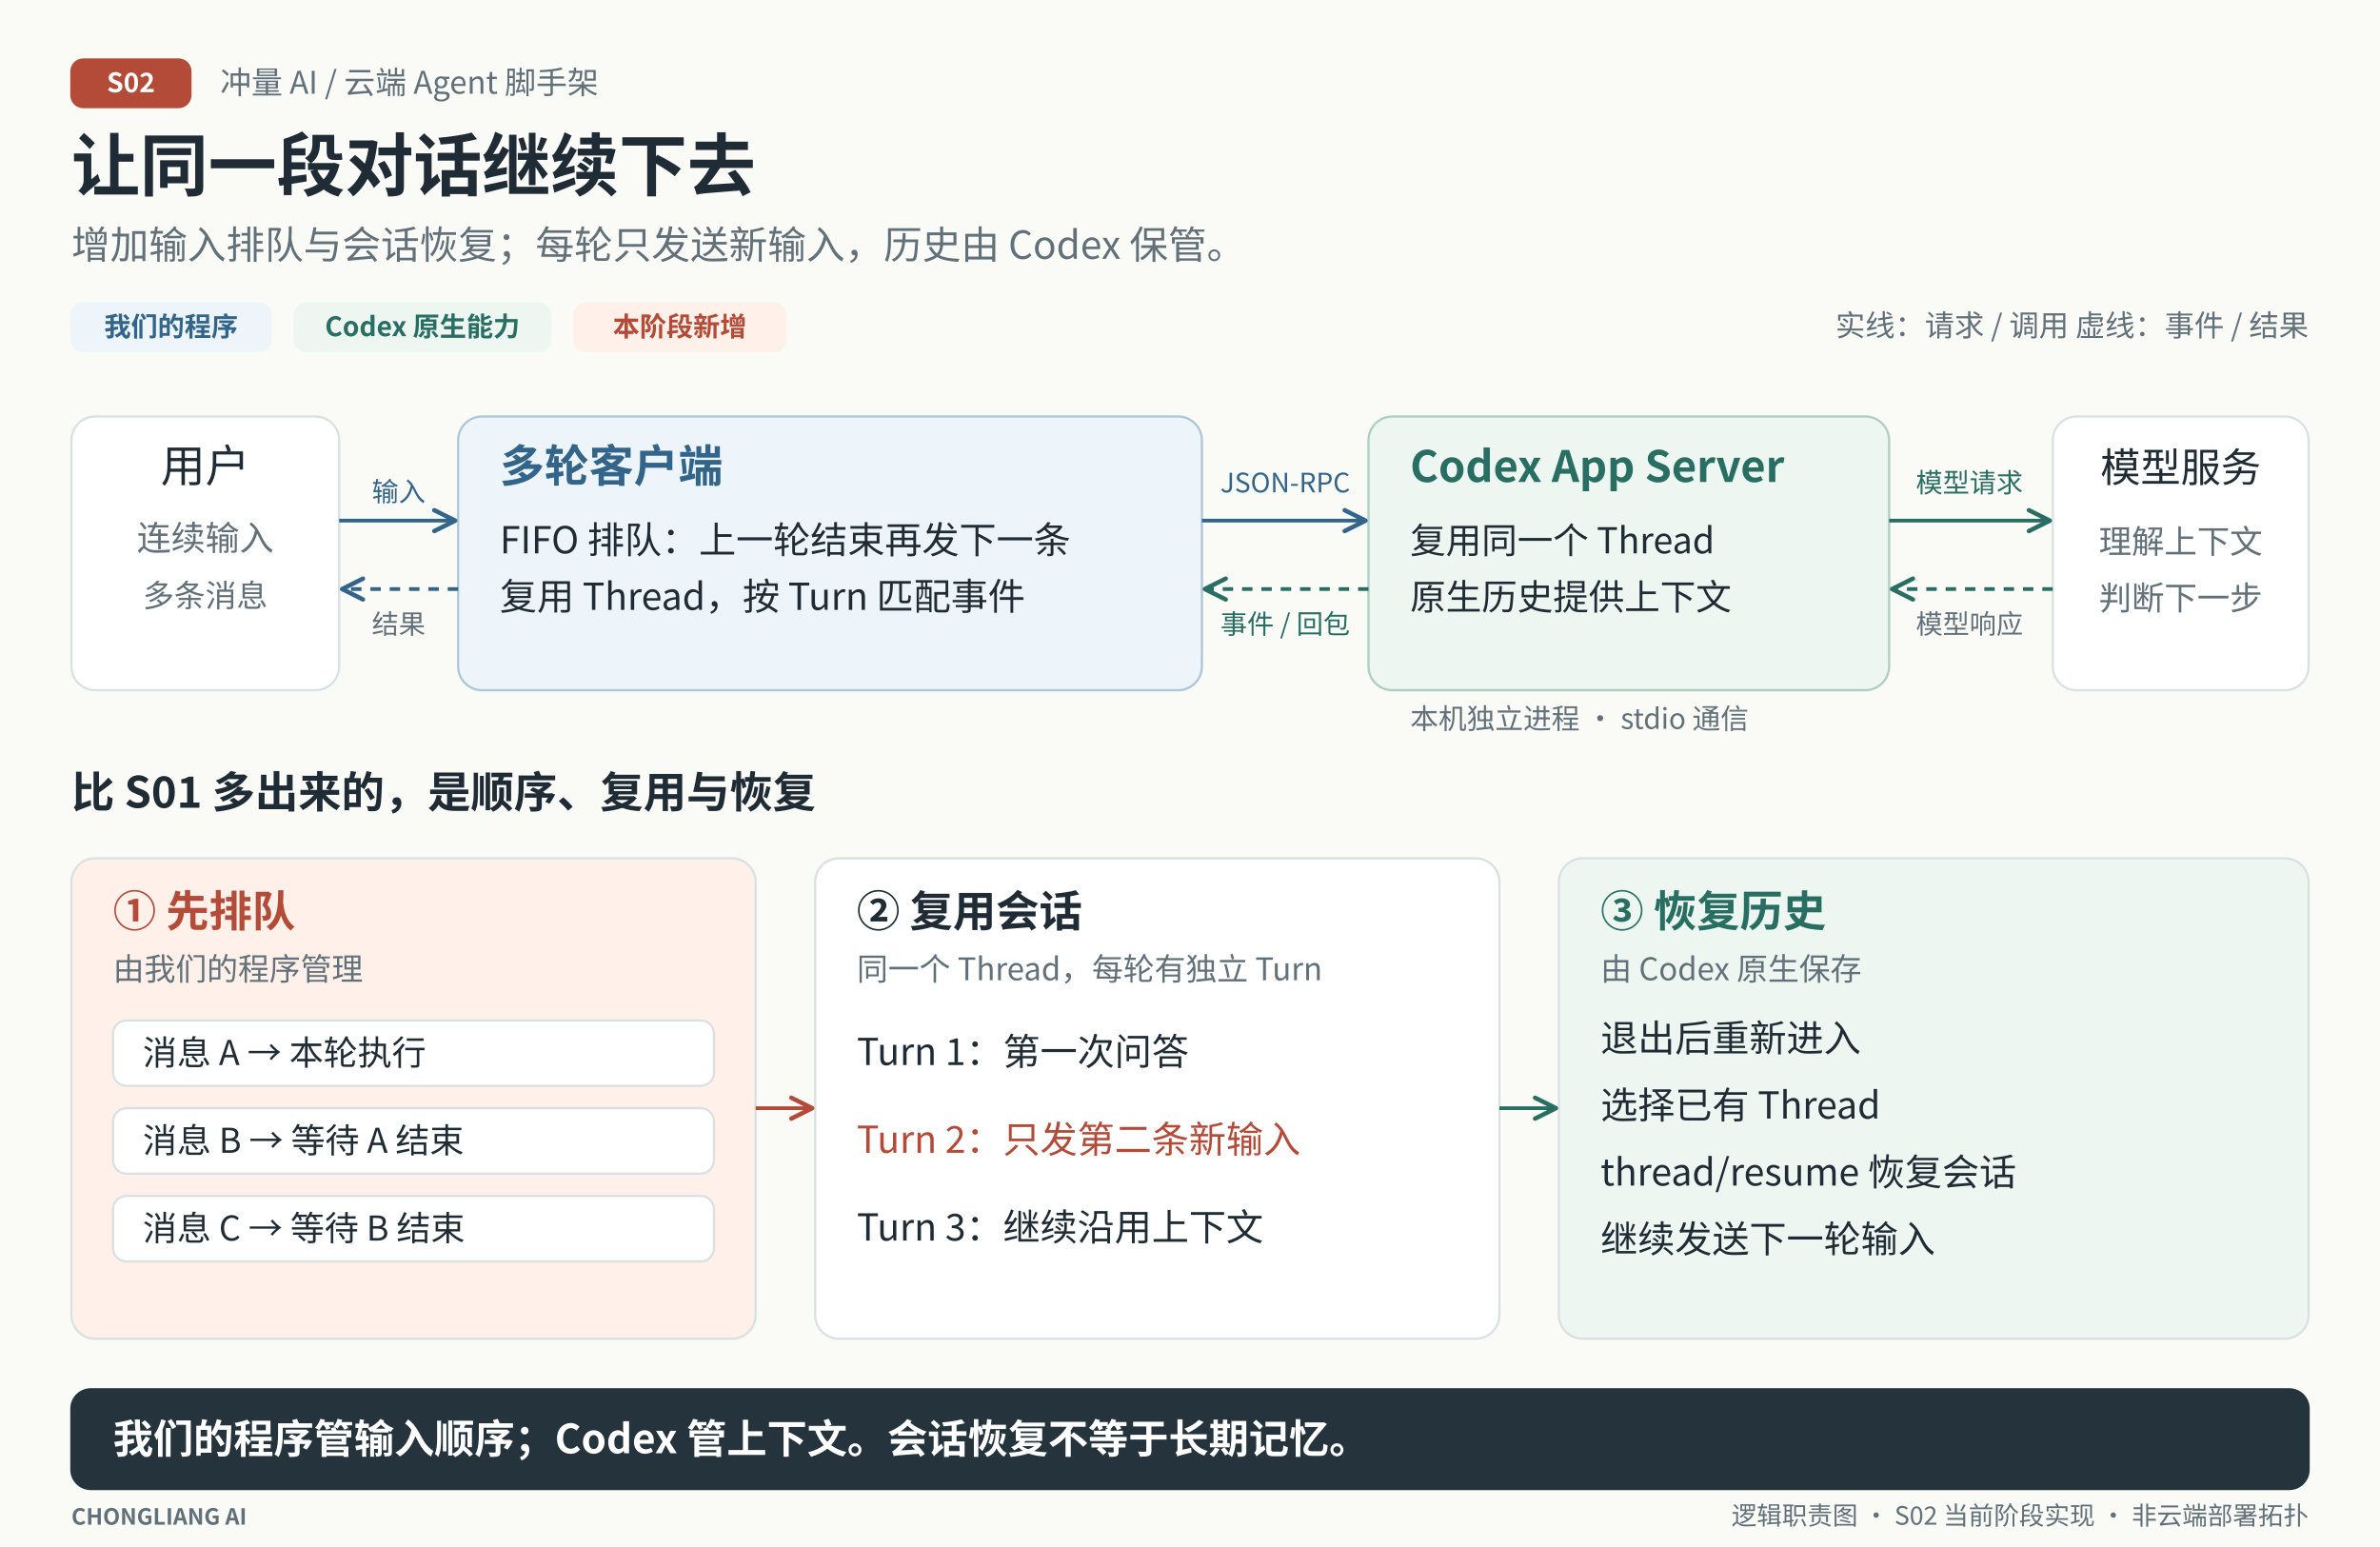
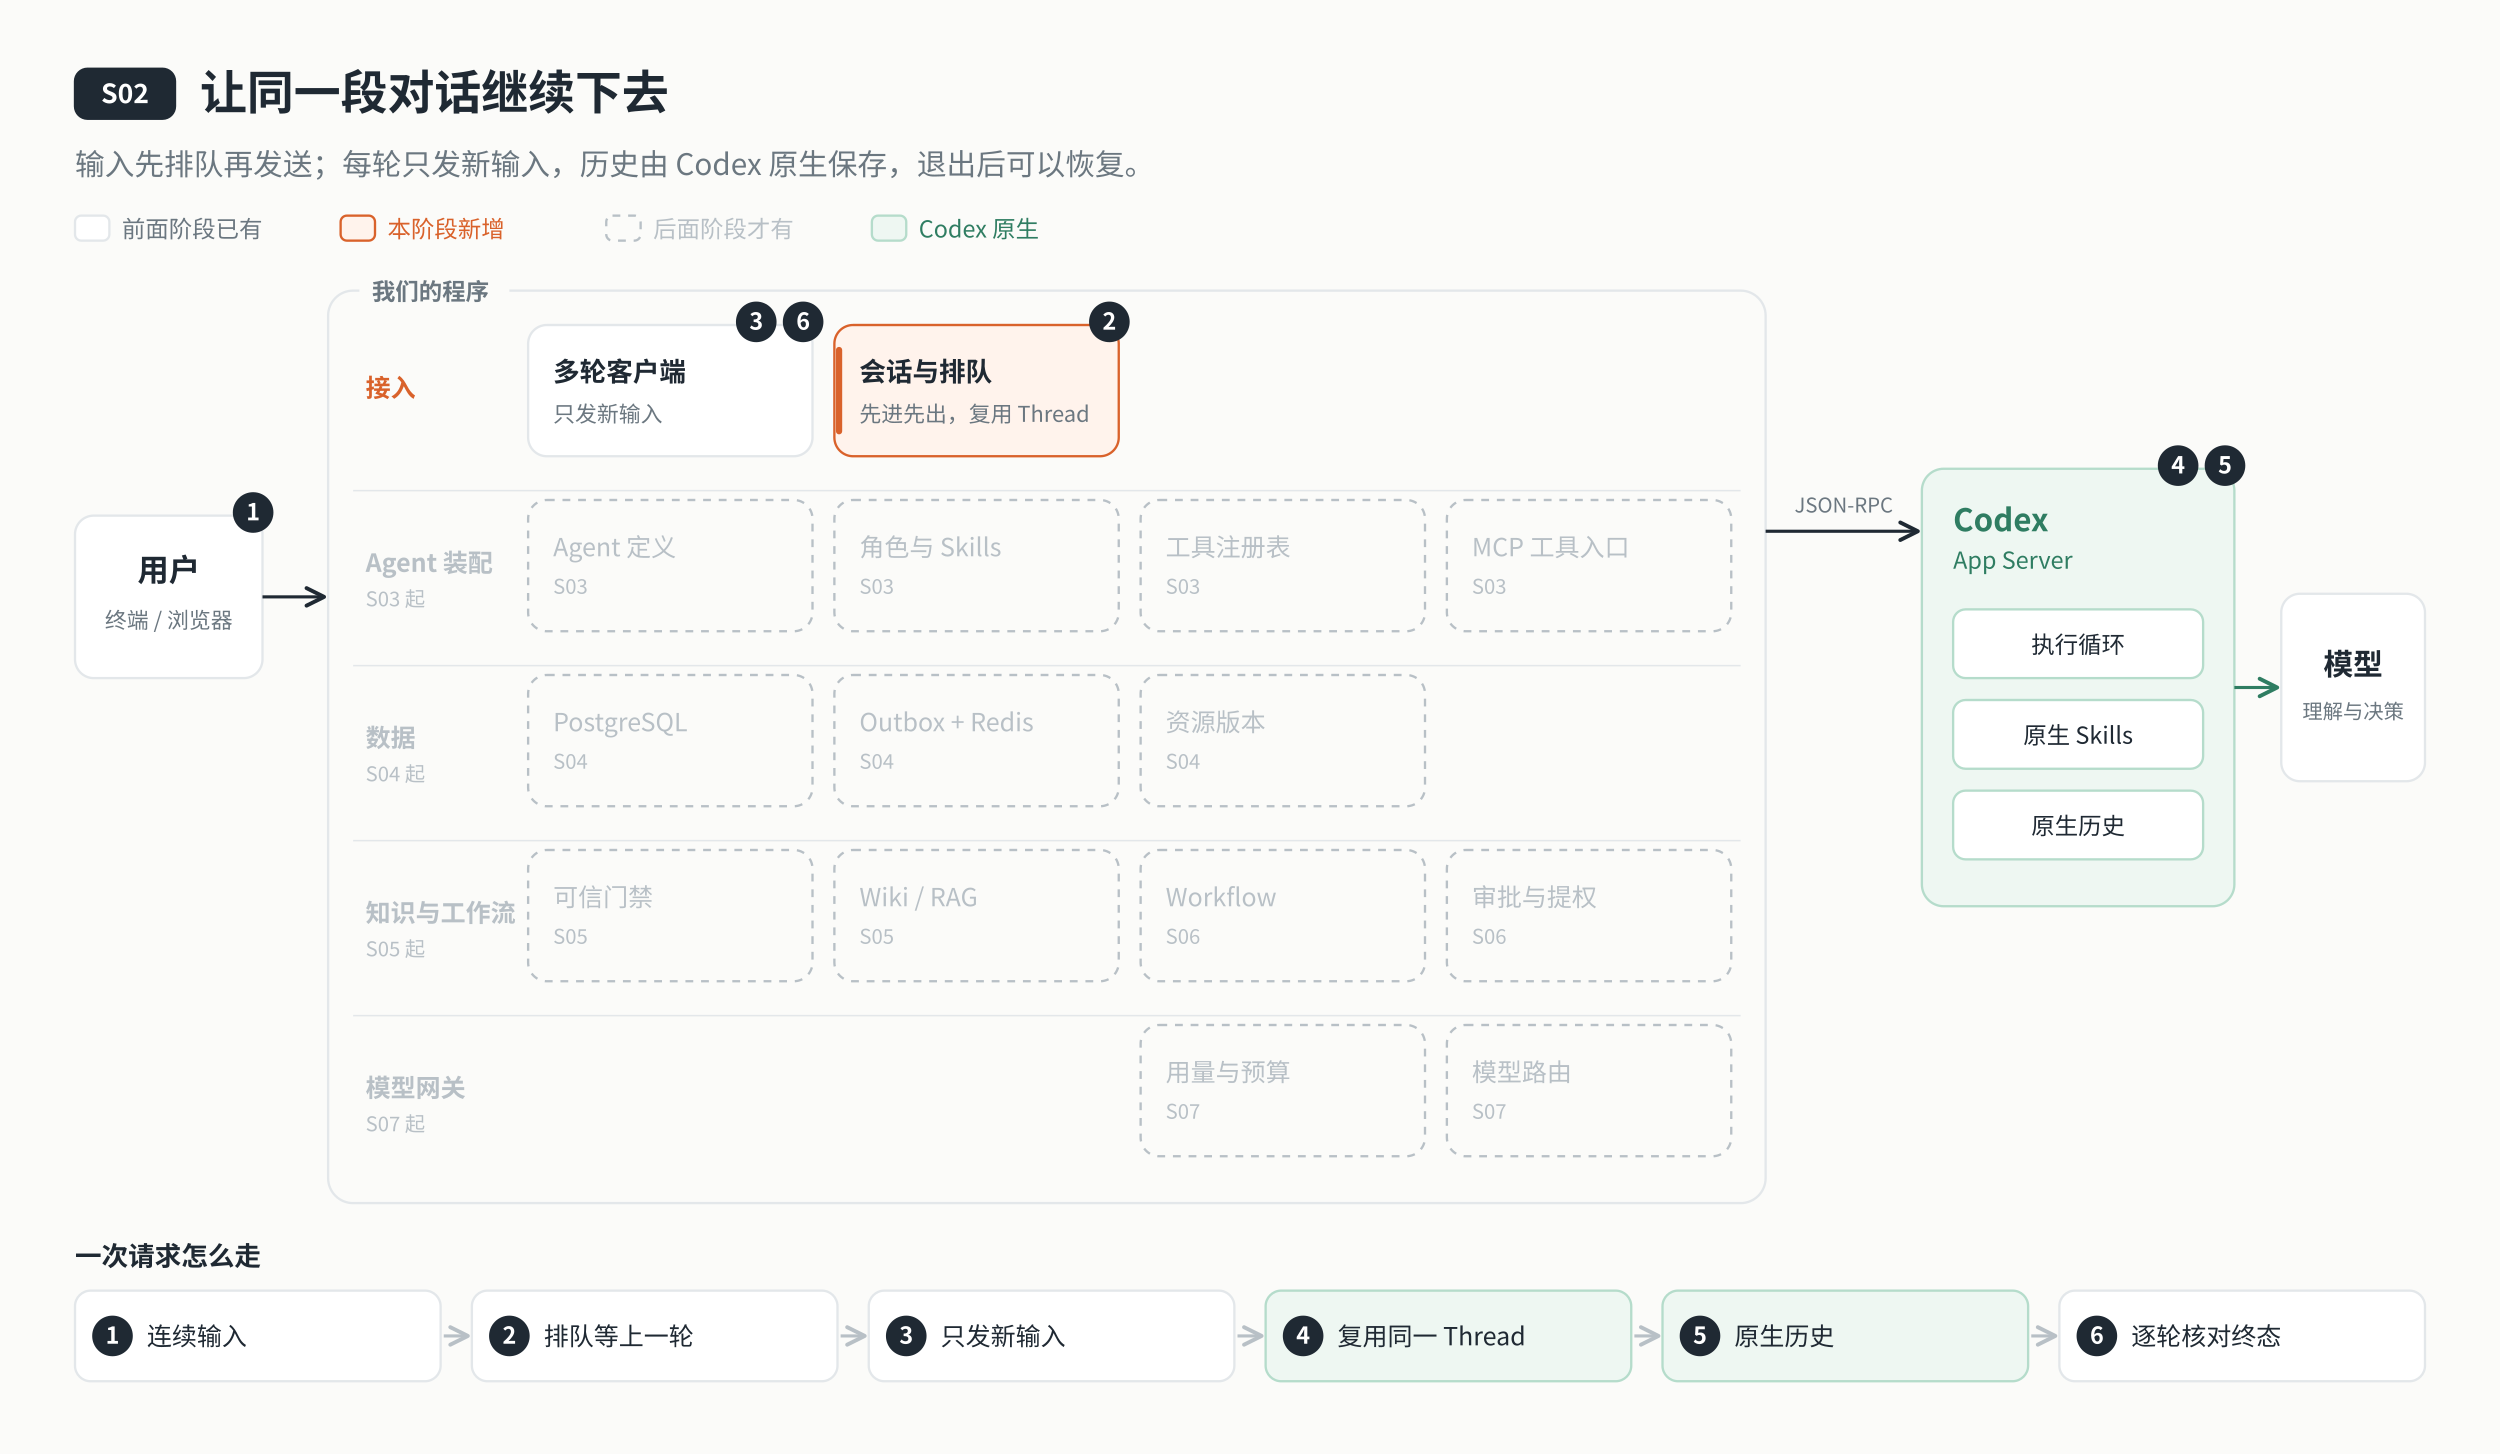
- <svg xmlns="http://www.w3.org/2000/svg" width="1600" height="1040" viewBox="0 0 1600 1040" role="img" aria-labelledby="title desc">
+ <svg xmlns="http://www.w3.org/2000/svg" width="1600" height="930" viewBox="0 0 1600 930" role="img" aria-labelledby="title desc">
  <defs>
-     <marker id="arrow" viewBox="0 0 10 10" refX="9" refY="5" markerWidth="7" markerHeight="7" orient="auto-start-reverse">
-       <path d="M1 1 L9 5 L1 9" fill="none" stroke="#33658A" stroke-width="1.7" stroke-linecap="round" stroke-linejoin="round" />
+     <marker id="mB8C0C6" viewBox="0 0 10 10" refX="8" refY="5" markerWidth="7" markerHeight="7" orient="auto-start-reverse">
+       <path d="M1 1 L9 5 L1 9" fill="none" stroke="#B8C0C6" stroke-width="1.8" stroke-linecap="round" stroke-linejoin="round" />
    </marker>
-     <marker id="red" viewBox="0 0 10 10" refX="9" refY="5" markerWidth="7" markerHeight="7" orient="auto-start-reverse">
-       <path d="M1 1 L9 5 L1 9" fill="none" stroke="#B34B38" stroke-width="1.7" stroke-linecap="round" stroke-linejoin="round" />
+     <marker id="m1F2933" viewBox="0 0 10 10" refX="8" refY="5" markerWidth="7" markerHeight="7" orient="auto-start-reverse">
+       <path d="M1 1 L9 5 L1 9" fill="none" stroke="#1F2933" stroke-width="1.8" stroke-linecap="round" stroke-linejoin="round" />
    </marker>
-     <marker id="green" viewBox="0 0 10 10" refX="9" refY="5" markerWidth="7" markerHeight="7" orient="auto-start-reverse">
-       <path d="M1 1 L9 5 L1 9" fill="none" stroke="#296E62" stroke-width="1.7" stroke-linecap="round" stroke-linejoin="round" />
+     <marker id="m2F7D62" viewBox="0 0 10 10" refX="8" refY="5" markerWidth="7" markerHeight="7" orient="auto-start-reverse">
+       <path d="M1 1 L9 5 L1 9" fill="none" stroke="#2F7D62" stroke-width="1.8" stroke-linecap="round" stroke-linejoin="round" />
    </marker>
  </defs>
  <g font-family="PingFang SC, Microsoft YaHei, Noto Sans CJK SC, sans-serif">
-     <rect x="0" y="0" width="1600" height="1040" rx="0" fill="#FAFAF7" stroke="#FAFAF7" stroke-width="1.5" />
-     <rect x="48" y="40" width="80" height="32" rx="8" fill="#B34B38" stroke="#B34B38" stroke-width="1.5" />
-     <text x="88" y="62" font-size="18" fill="#FFFFFF" font-weight="650" text-anchor="middle">S02</text>
-     <text x="148" y="63" font-size="21" fill="#617079" font-weight="400" text-anchor="start">冲量 AI  /  云端 Agent 脚手架</text>
-     <text x="48" y="128" font-size="46" fill="#202C35" font-weight="700" text-anchor="start">让同一段对话继续下去</text>
-     <text x="48" y="174" font-size="26" fill="#617079" font-weight="400" text-anchor="start">增加输入排队与会话恢复；每轮只发送新输入，历史由 Codex 保管。</text>
-     <rect x="48" y="204" width="134" height="32" rx="8" fill="#EEF5FA" stroke="#EEF5FA" stroke-width="1.5" />
-     <text x="115" y="226" font-size="18" fill="#33658A" font-weight="650" text-anchor="middle">我们的程序</text>
-     <rect x="198" y="204" width="172" height="32" rx="8" fill="#EDF6F1" stroke="#EDF6F1" stroke-width="1.5" />
-     <text x="284" y="226" font-size="18" fill="#296E62" font-weight="650" text-anchor="middle">Codex 原生能力</text>
-     <rect x="386" y="204" width="142" height="32" rx="8" fill="#FFF0E9" stroke="#FFF0E9" stroke-width="1.5" />
-     <text x="457" y="226" font-size="18" fill="#B34B38" font-weight="650" text-anchor="middle">本阶段新增</text>
-     <text x="1552" y="226" font-size="20" fill="#617079" font-weight="400" text-anchor="end">实线：请求 / 调用     虚线：事件 / 结果</text>
-     <rect x="48" y="280" width="180" height="184" rx="16" fill="#FFFFFF" stroke="#D9E1E3" stroke-width="1.5" />
-     <text x="138" y="324" font-size="30" fill="#202C35" font-weight="500" text-anchor="middle">用户</text>
-     <text x="138" y="370" font-size="23" fill="#617079" font-weight="500" text-anchor="middle">连续输入</text>
-     <text x="138" y="408" font-size="21" fill="#617079" font-weight="500" text-anchor="middle">多条消息</text>
-     <rect x="308" y="280" width="500" height="184" rx="16" fill="#EEF5FA" stroke="#ADC6D8" stroke-width="1.5" />
-     <text x="336" y="324" font-size="30" fill="#33658A" font-weight="650" text-anchor="start">多轮客户端</text>
-     <text x="336" y="372" font-size="25" fill="#202C35" font-weight="400" text-anchor="start">FIFO 排队：上一轮结束再发下一条</text>
-     <text x="336" y="410" font-size="25" fill="#202C35" font-weight="400" text-anchor="start">复用 Thread，按 Turn 匹配事件</text>
-     <rect x="920" y="280" width="350" height="184" rx="16" fill="#EDF6F1" stroke="#ADCFC4" stroke-width="1.5" />
-     <text x="948" y="324" font-size="29" fill="#296E62" font-weight="650" text-anchor="start">Codex App Server</text>
-     <text x="948" y="372" font-size="24" fill="#202C35" font-weight="400" text-anchor="start">复用同一个 Thread</text>
-     <text x="948" y="410" font-size="24" fill="#202C35" font-weight="400" text-anchor="start">原生历史提供上下文</text>
-     <rect x="1380" y="280" width="172" height="184" rx="16" fill="#FFFFFF" stroke="#D9E1E3" stroke-width="1.5" />
-     <text x="1466" y="324" font-size="27" fill="#202C35" font-weight="500" text-anchor="middle">模型服务</text>
-     <text x="1466" y="372" font-size="22" fill="#617079" font-weight="500" text-anchor="middle">理解上下文</text>
-     <text x="1466" y="410" font-size="22" fill="#617079" font-weight="500" text-anchor="middle">判断下一步</text>
-     <path d="M228,350 L306,350" fill="none" stroke="#33658A" stroke-width="2.5" marker-end="url(#arrow)" />
-     <path d="M308,396 L230,396" fill="none" stroke="#33658A" stroke-width="2.5" stroke-dasharray="7 6" marker-end="url(#arrow)" />
-     <text x="268" y="337" font-size="18" fill="#33658A" font-weight="500" text-anchor="middle">输入</text>
-     <text x="268" y="426" font-size="18" fill="#617079" font-weight="500" text-anchor="middle">结果</text>
-     <path d="M808,350 L918,350" fill="none" stroke="#33658A" stroke-width="2.5" marker-end="url(#arrow)" />
-     <path d="M920,396 L810,396" fill="none" stroke="#296E62" stroke-width="2.5" stroke-dasharray="7 6" marker-end="url(#green)" />
-     <text x="864" y="331" font-size="18" fill="#33658A" font-weight="500" text-anchor="middle">JSON-RPC</text>
-     <text x="864" y="426" font-size="18" fill="#296E62" font-weight="500" text-anchor="middle">事件 / 回包</text>
-     <path d="M1270,350 L1378,350" fill="none" stroke="#296E62" stroke-width="2.5" marker-end="url(#green)" />
-     <path d="M1380,396 L1272,396" fill="none" stroke="#296E62" stroke-width="2.5" stroke-dasharray="7 6" marker-end="url(#green)" />
-     <text x="1324" y="331" font-size="18" fill="#296E62" font-weight="500" text-anchor="middle">模型请求</text>
-     <text x="1324" y="426" font-size="18" fill="#617079" font-weight="500" text-anchor="middle">模型响应</text>
-     <text x="948" y="490" font-size="19" fill="#617079" font-weight="400" text-anchor="start">本机独立进程 · stdio 通信</text>
-     <text x="48" y="543" font-size="29" fill="#202C35" font-weight="650" text-anchor="start">比 S01 多出来的，是顺序、复用与恢复</text>
-     <rect x="48" y="577" width="460" height="323" rx="16" fill="#FFF0E9" stroke="#D9E1E3" stroke-width="1.5" />
-     <text x="76" y="623" font-size="29" fill="#B34B38" font-weight="650" text-anchor="start">① 先排队</text>
-     <text x="76" y="659" font-size="21" fill="#617079" font-weight="400" text-anchor="start">由我们的程序管理</text>
-     <rect x="76" y="686" width="404" height="44" rx="9" fill="#FFFFFF" stroke="#D9E1E3" stroke-width="1.5" />
-     <text x="96" y="716" font-size="23" fill="#202C35" font-weight="400" text-anchor="start">消息 A  →  本轮执行</text>
-     <rect x="76" y="745" width="404" height="44" rx="9" fill="#FFFFFF" stroke="#D9E1E3" stroke-width="1.5" />
-     <text x="96" y="775" font-size="23" fill="#202C35" font-weight="400" text-anchor="start">消息 B  →  等待 A 结束</text>
-     <rect x="76" y="804" width="404" height="44" rx="9" fill="#FFFFFF" stroke="#D9E1E3" stroke-width="1.5" />
-     <text x="96" y="834" font-size="23" fill="#202C35" font-weight="400" text-anchor="start">消息 C  →  等待 B 结束</text>
-     <rect x="548" y="577" width="460" height="323" rx="16" fill="#FFFFFF" stroke="#D9E1E3" stroke-width="1.5" />
-     <text x="576" y="623" font-size="29" fill="#202C35" font-weight="650" text-anchor="start">② 复用会话</text>
-     <text x="576" y="659" font-size="21" fill="#617079" font-weight="400" text-anchor="start">同一个 Thread，每轮有独立 Turn</text>
-     <text x="576" y="716" font-size="25" fill="#202C35" font-weight="400" text-anchor="start">Turn 1：第一次问答</text>
-     <text x="576" y="775" font-size="25" fill="#B34B38" font-weight="400" text-anchor="start">Turn 2：只发第二条新输入</text>
-     <text x="576" y="834" font-size="25" fill="#202C35" font-weight="400" text-anchor="start">Turn 3：继续沿用上下文</text>
-     <rect x="1048" y="577" width="504" height="323" rx="16" fill="#EDF6F1" stroke="#D9E1E3" stroke-width="1.5" />
-     <text x="1076" y="623" font-size="29" fill="#296E62" font-weight="650" text-anchor="start">③ 恢复历史</text>
-     <text x="1076" y="659" font-size="21" fill="#617079" font-weight="400" text-anchor="start">由 Codex 原生保存</text>
-     <text x="1076" y="707" font-size="25" fill="#202C35" font-weight="400" text-anchor="start">退出后重新进入</text>
-     <text x="1076" y="752" font-size="25" fill="#202C35" font-weight="400" text-anchor="start">选择已有 Thread</text>
-     <text x="1076" y="797" font-size="25" fill="#202C35" font-weight="400" text-anchor="start">thread/resume 恢复会话</text>
-     <text x="1076" y="842" font-size="25" fill="#202C35" font-weight="400" text-anchor="start">继续发送下一轮输入</text>
-     <path d="M508,745 L546,745" fill="none" stroke="#B34B38" stroke-width="2.5" marker-end="url(#red)" />
-     <path d="M1008,745 L1046,745" fill="none" stroke="#296E62" stroke-width="2.5" marker-end="url(#green)" />
-     <rect x="48" y="934" width="1504" height="67" rx="13" fill="#24333C" stroke="#24333C" stroke-width="1.5" />
-     <text x="76" y="977" font-size="27" fill="#FFFFFF" font-weight="550" text-anchor="start">我们的程序管输入顺序；Codex 管上下文。会话恢复不等于长期记忆。</text>
-     <text x="48" y="1025" font-size="15" fill="#617079" font-weight="650" text-anchor="start">CHONGLIANG AI</text>
-     <text x="1552" y="1025" font-size="17" fill="#617079" font-weight="400" text-anchor="end">逻辑职责图 · S02 当前阶段实现 · 非云端部署拓扑</text>
+     <rect x="0" y="0" width="1600" height="930" rx="0" fill="#FBFBF9" stroke="#FBFBF9" stroke-width="1.5" />
+     <rect x="48" y="44" width="64" height="32" rx="8" fill="#1F2933" stroke="#1F2933" stroke-width="1.5" />
+     <text x="80" y="66" font-size="17" fill="#fff" font-weight="700" text-anchor="middle">S02</text>
+     <text x="128" y="70" font-size="30" fill="#1F2933" font-weight="700" text-anchor="start">让同一段对话继续下去</text>
+     <text x="48" y="112" font-size="19" fill="#6B7780" font-weight="400" text-anchor="start">输入先排队再发送；每轮只发新输入，历史由 Codex 原生保存，退出后可以恢复。</text>
+     <rect x="48" y="138" width="22" height="16" rx="4" fill="#FFFFFF" stroke="#E3E7EA" stroke-width="1.5" />
+     <text x="78" y="152" font-size="15" fill="#6B7780" font-weight="400" text-anchor="start">前面阶段已有</text>
+     <rect x="218" y="138" width="22" height="16" rx="4" fill="#FFF3EC" stroke="#D9622B" stroke-width="1.5" />
+     <text x="248" y="152" font-size="15" fill="#D9622B" font-weight="400" text-anchor="start">本阶段新增</text>
+     <rect x="388" y="138" width="22" height="16" rx="4" fill="#FBFBF9" stroke="#B8C0C6" stroke-width="1.5" stroke-dasharray="5 5" />
+     <text x="418" y="152" font-size="15" fill="#B8C0C6" font-weight="400" text-anchor="start">后面阶段才有</text>
+     <rect x="558" y="138" width="22" height="16" rx="4" fill="#EEF7F2" stroke="#B5DCCB" stroke-width="1.5" />
+     <text x="588" y="152" font-size="15" fill="#2F7D62" font-weight="400" text-anchor="start">Codex 原生</text>
+     <rect x="48" y="330" width="120" height="104" rx="12" fill="#FFFFFF" stroke="#E3E7EA" stroke-width="1.5" />
+     <text x="108" y="372" font-size="20" fill="#1F2933" font-weight="600" text-anchor="middle">用户</text>
+     <text x="108" y="402" font-size="14" fill="#6B7780" font-weight="400" text-anchor="middle">终端 / 浏览器</text>
+     <rect x="210" y="186" width="920" height="584" rx="16" fill="none" stroke="#E3E7EA" stroke-width="1.5" />
+     <rect x="230" y="175" width="96" height="22" fill="#FBFBF9" />
+     <text x="238" y="192" font-size="15" fill="#6B7780" font-weight="600" text-anchor="start">我们的程序</text>
+     <text x="234" y="254" font-size="16" fill="#D9622B" font-weight="600" text-anchor="start">接入</text>
+     <rect x="338" y="208" width="182" height="84" rx="12" fill="#FFFFFF" stroke="#E3E7EA" stroke-width="1.5" />
+     <text x="354" y="244" font-size="17" fill="#1F2933" font-weight="600" text-anchor="start">多轮客户端</text>
+     <text x="354" y="270" font-size="14" fill="#6B7780" font-weight="400" text-anchor="start">只发新输入</text>
+     <rect x="534" y="208" width="182" height="84" rx="12" fill="#FFF3EC" stroke="#D9622B" stroke-width="1.5" />
+     <rect x="535" y="222" width="4" height="56" rx="2" fill="#D9622B" />
+     <text x="550" y="244" font-size="17" fill="#1F2933" font-weight="600" text-anchor="start">会话与排队</text>
+     <text x="550" y="270" font-size="14" fill="#6B7780" font-weight="400" text-anchor="start">先进先出，复用 Thread</text>
+     <text x="234" y="366" font-size="16" fill="#B8C0C6" font-weight="600" text-anchor="start">Agent 装配</text>
+     <text x="234" y="388" font-size="13" fill="#B8C0C6" font-weight="400" text-anchor="start">S03 起</text>
+     <line x1="226" y1="314" x2="1114" y2="314" stroke="#E3E7EA" stroke-width="1" />
+     <rect x="338" y="320" width="182" height="84" rx="12" fill="none" stroke="#B8C0C6" stroke-width="1.5" stroke-dasharray="5 5" />
+     <text x="354" y="356" font-size="16" fill="#B8C0C6" font-weight="500" text-anchor="start">Agent 定义</text>
+     <text x="354" y="380" font-size="13" fill="#B8C0C6" font-weight="400" text-anchor="start">S03</text>
+     <rect x="534" y="320" width="182" height="84" rx="12" fill="none" stroke="#B8C0C6" stroke-width="1.5" stroke-dasharray="5 5" />
+     <text x="550" y="356" font-size="16" fill="#B8C0C6" font-weight="500" text-anchor="start">角色与 Skills</text>
+     <text x="550" y="380" font-size="13" fill="#B8C0C6" font-weight="400" text-anchor="start">S03</text>
+     <rect x="730" y="320" width="182" height="84" rx="12" fill="none" stroke="#B8C0C6" stroke-width="1.5" stroke-dasharray="5 5" />
+     <text x="746" y="356" font-size="16" fill="#B8C0C6" font-weight="500" text-anchor="start">工具注册表</text>
+     <text x="746" y="380" font-size="13" fill="#B8C0C6" font-weight="400" text-anchor="start">S03</text>
+     <rect x="926" y="320" width="182" height="84" rx="12" fill="none" stroke="#B8C0C6" stroke-width="1.5" stroke-dasharray="5 5" />
+     <text x="942" y="356" font-size="16" fill="#B8C0C6" font-weight="500" text-anchor="start">MCP 工具入口</text>
+     <text x="942" y="380" font-size="13" fill="#B8C0C6" font-weight="400" text-anchor="start">S03</text>
+     <text x="234" y="478" font-size="16" fill="#B8C0C6" font-weight="600" text-anchor="start">数据</text>
+     <text x="234" y="500" font-size="13" fill="#B8C0C6" font-weight="400" text-anchor="start">S04 起</text>
+     <line x1="226" y1="426" x2="1114" y2="426" stroke="#E3E7EA" stroke-width="1" />
+     <rect x="338" y="432" width="182" height="84" rx="12" fill="none" stroke="#B8C0C6" stroke-width="1.5" stroke-dasharray="5 5" />
+     <text x="354" y="468" font-size="16" fill="#B8C0C6" font-weight="500" text-anchor="start">PostgreSQL</text>
+     <text x="354" y="492" font-size="13" fill="#B8C0C6" font-weight="400" text-anchor="start">S04</text>
+     <rect x="534" y="432" width="182" height="84" rx="12" fill="none" stroke="#B8C0C6" stroke-width="1.5" stroke-dasharray="5 5" />
+     <text x="550" y="468" font-size="16" fill="#B8C0C6" font-weight="500" text-anchor="start">Outbox + Redis</text>
+     <text x="550" y="492" font-size="13" fill="#B8C0C6" font-weight="400" text-anchor="start">S04</text>
+     <rect x="730" y="432" width="182" height="84" rx="12" fill="none" stroke="#B8C0C6" stroke-width="1.5" stroke-dasharray="5 5" />
+     <text x="746" y="468" font-size="16" fill="#B8C0C6" font-weight="500" text-anchor="start">资源版本</text>
+     <text x="746" y="492" font-size="13" fill="#B8C0C6" font-weight="400" text-anchor="start">S04</text>
+     <text x="234" y="590" font-size="16" fill="#B8C0C6" font-weight="600" text-anchor="start">知识与工作流</text>
+     <text x="234" y="612" font-size="13" fill="#B8C0C6" font-weight="400" text-anchor="start">S05 起</text>
+     <line x1="226" y1="538" x2="1114" y2="538" stroke="#E3E7EA" stroke-width="1" />
+     <rect x="338" y="544" width="182" height="84" rx="12" fill="none" stroke="#B8C0C6" stroke-width="1.5" stroke-dasharray="5 5" />
+     <text x="354" y="580" font-size="16" fill="#B8C0C6" font-weight="500" text-anchor="start">可信门禁</text>
+     <text x="354" y="604" font-size="13" fill="#B8C0C6" font-weight="400" text-anchor="start">S05</text>
+     <rect x="534" y="544" width="182" height="84" rx="12" fill="none" stroke="#B8C0C6" stroke-width="1.5" stroke-dasharray="5 5" />
+     <text x="550" y="580" font-size="16" fill="#B8C0C6" font-weight="500" text-anchor="start">Wiki / RAG</text>
+     <text x="550" y="604" font-size="13" fill="#B8C0C6" font-weight="400" text-anchor="start">S05</text>
+     <rect x="730" y="544" width="182" height="84" rx="12" fill="none" stroke="#B8C0C6" stroke-width="1.5" stroke-dasharray="5 5" />
+     <text x="746" y="580" font-size="16" fill="#B8C0C6" font-weight="500" text-anchor="start">Workflow</text>
+     <text x="746" y="604" font-size="13" fill="#B8C0C6" font-weight="400" text-anchor="start">S06</text>
+     <rect x="926" y="544" width="182" height="84" rx="12" fill="none" stroke="#B8C0C6" stroke-width="1.5" stroke-dasharray="5 5" />
+     <text x="942" y="580" font-size="16" fill="#B8C0C6" font-weight="500" text-anchor="start">审批与提权</text>
+     <text x="942" y="604" font-size="13" fill="#B8C0C6" font-weight="400" text-anchor="start">S06</text>
+     <text x="234" y="702" font-size="16" fill="#B8C0C6" font-weight="600" text-anchor="start">模型网关</text>
+     <text x="234" y="724" font-size="13" fill="#B8C0C6" font-weight="400" text-anchor="start">S07 起</text>
+     <line x1="226" y1="650" x2="1114" y2="650" stroke="#E3E7EA" stroke-width="1" />
+     <rect x="730" y="656" width="182" height="84" rx="12" fill="none" stroke="#B8C0C6" stroke-width="1.5" stroke-dasharray="5 5" />
+     <text x="746" y="692" font-size="16" fill="#B8C0C6" font-weight="500" text-anchor="start">用量与预算</text>
+     <text x="746" y="716" font-size="13" fill="#B8C0C6" font-weight="400" text-anchor="start">S07</text>
+     <rect x="926" y="656" width="182" height="84" rx="12" fill="none" stroke="#B8C0C6" stroke-width="1.5" stroke-dasharray="5 5" />
+     <text x="942" y="692" font-size="16" fill="#B8C0C6" font-weight="500" text-anchor="start">模型路由</text>
+     <text x="942" y="716" font-size="13" fill="#B8C0C6" font-weight="400" text-anchor="start">S07</text>
+     <rect x="1230" y="300" width="200" height="280" rx="14" fill="#EEF7F2" stroke="#B5DCCB" stroke-width="1.5" />
+     <text x="1250" y="340" font-size="20" fill="#2F7D62" font-weight="700" text-anchor="start">Codex</text>
+     <text x="1250" y="364" font-size="15" fill="#2F7D62" font-weight="400" text-anchor="start">App Server</text>
+     <rect x="1250" y="390" width="160" height="44" rx="8" fill="#FFFFFF" stroke="#B5DCCB" stroke-width="1.5" />
+     <text x="1330" y="418" font-size="15" fill="#1F2933" font-weight="500" text-anchor="middle">执行循环</text>
+     <rect x="1250" y="448" width="160" height="44" rx="8" fill="#FFFFFF" stroke="#B5DCCB" stroke-width="1.5" />
+     <text x="1330" y="476" font-size="15" fill="#1F2933" font-weight="500" text-anchor="middle">原生 Skills</text>
+     <rect x="1250" y="506" width="160" height="44" rx="8" fill="#FFFFFF" stroke="#B5DCCB" stroke-width="1.5" />
+     <text x="1330" y="534" font-size="15" fill="#1F2933" font-weight="500" text-anchor="middle">原生历史</text>
+     <rect x="1460" y="380" width="92" height="120" rx="12" fill="#FFFFFF" stroke="#E3E7EA" stroke-width="1.5" />
+     <text x="1506" y="432" font-size="19" fill="#1F2933" font-weight="600" text-anchor="middle">模型</text>
+     <text x="1506" y="460" font-size="13" fill="#6B7780" font-weight="400" text-anchor="middle">理解与决策</text>
+     <path d="M168,382 L206,382" fill="none" stroke="#1F2933" stroke-width="2" marker-end="url(#m1F2933)" />
+     <path d="M1130,340 L1226,340" fill="none" stroke="#1F2933" stroke-width="2" marker-end="url(#m1F2933)" />
+     <text x="1180" y="328" font-size="13" fill="#6B7780" font-weight="500" text-anchor="middle">JSON-RPC</text>
+     <path d="M1430,440 L1456,440" fill="none" stroke="#2F7D62" stroke-width="2" marker-end="url(#m2F7D62)" />
+     <circle cx="162" cy="328" r="13" fill="#1F2933" />
+     <text x="162" y="333" font-size="15" fill="#fff" font-weight="700" text-anchor="middle">1</text>
+     <circle cx="710" cy="206" r="13" fill="#1F2933" />
+     <text x="710" y="211" font-size="15" fill="#fff" font-weight="700" text-anchor="middle">2</text>
+     <circle cx="484" cy="206" r="13" fill="#1F2933" />
+     <text x="484" y="211" font-size="15" fill="#fff" font-weight="700" text-anchor="middle">3</text>
+     <circle cx="514" cy="206" r="13" fill="#1F2933" />
+     <text x="514" y="211" font-size="15" fill="#fff" font-weight="700" text-anchor="middle">6</text>
+     <circle cx="1394" cy="298" r="13" fill="#1F2933" />
+     <text x="1394" y="303" font-size="15" fill="#fff" font-weight="700" text-anchor="middle">4</text>
+     <circle cx="1424" cy="298" r="13" fill="#1F2933" />
+     <text x="1424" y="303" font-size="15" fill="#fff" font-weight="700" text-anchor="middle">5</text>
+     <text x="48" y="810" font-size="17" fill="#1F2933" font-weight="700" text-anchor="start">一次请求怎么走</text>
+     <rect x="48" y="826" width="234" height="58" rx="10" fill="#FFFFFF" stroke="#E3E7EA" stroke-width="1.5" />
+     <circle cx="72" cy="855" r="13" fill="#1F2933" />
+     <text x="72" y="860" font-size="15" fill="#fff" font-weight="700" text-anchor="middle">1</text>
+     <text x="94" y="861" font-size="16" fill="#1F2933" font-weight="500" text-anchor="start">连续输入</text>
+     <path d="M284,855 L298,855" fill="none" stroke="#B8C0C6" stroke-width="2" marker-end="url(#mB8C0C6)" />
+     <rect x="302" y="826" width="234" height="58" rx="10" fill="#FFFFFF" stroke="#E3E7EA" stroke-width="1.5" />
+     <circle cx="326" cy="855" r="13" fill="#1F2933" />
+     <text x="326" y="860" font-size="15" fill="#fff" font-weight="700" text-anchor="middle">2</text>
+     <text x="348" y="861" font-size="16" fill="#1F2933" font-weight="500" text-anchor="start">排队等上一轮</text>
+     <path d="M538,855 L552,855" fill="none" stroke="#B8C0C6" stroke-width="2" marker-end="url(#mB8C0C6)" />
+     <rect x="556" y="826" width="234" height="58" rx="10" fill="#FFFFFF" stroke="#E3E7EA" stroke-width="1.5" />
+     <circle cx="580" cy="855" r="13" fill="#1F2933" />
+     <text x="580" y="860" font-size="15" fill="#fff" font-weight="700" text-anchor="middle">3</text>
+     <text x="602" y="861" font-size="16" fill="#1F2933" font-weight="500" text-anchor="start">只发新输入</text>
+     <path d="M792,855 L806,855" fill="none" stroke="#B8C0C6" stroke-width="2" marker-end="url(#mB8C0C6)" />
+     <rect x="810" y="826" width="234" height="58" rx="10" fill="#EEF7F2" stroke="#B5DCCB" stroke-width="1.5" />
+     <circle cx="834" cy="855" r="13" fill="#1F2933" />
+     <text x="834" y="860" font-size="15" fill="#fff" font-weight="700" text-anchor="middle">4</text>
+     <text x="856" y="861" font-size="16" fill="#1F2933" font-weight="500" text-anchor="start">复用同一 Thread</text>
+     <path d="M1046,855 L1060,855" fill="none" stroke="#B8C0C6" stroke-width="2" marker-end="url(#mB8C0C6)" />
+     <rect x="1064" y="826" width="234" height="58" rx="10" fill="#EEF7F2" stroke="#B5DCCB" stroke-width="1.5" />
+     <circle cx="1088" cy="855" r="13" fill="#1F2933" />
+     <text x="1088" y="860" font-size="15" fill="#fff" font-weight="700" text-anchor="middle">5</text>
+     <text x="1110" y="861" font-size="16" fill="#1F2933" font-weight="500" text-anchor="start">原生历史</text>
+     <path d="M1300,855 L1314,855" fill="none" stroke="#B8C0C6" stroke-width="2" marker-end="url(#mB8C0C6)" />
+     <rect x="1318" y="826" width="234" height="58" rx="10" fill="#FFFFFF" stroke="#E3E7EA" stroke-width="1.5" />
+     <circle cx="1342" cy="855" r="13" fill="#1F2933" />
+     <text x="1342" y="860" font-size="15" fill="#fff" font-weight="700" text-anchor="middle">6</text>
+     <text x="1364" y="861" font-size="16" fill="#1F2933" font-weight="500" text-anchor="start">逐轮核对终态</text>
  </g>
</svg>
